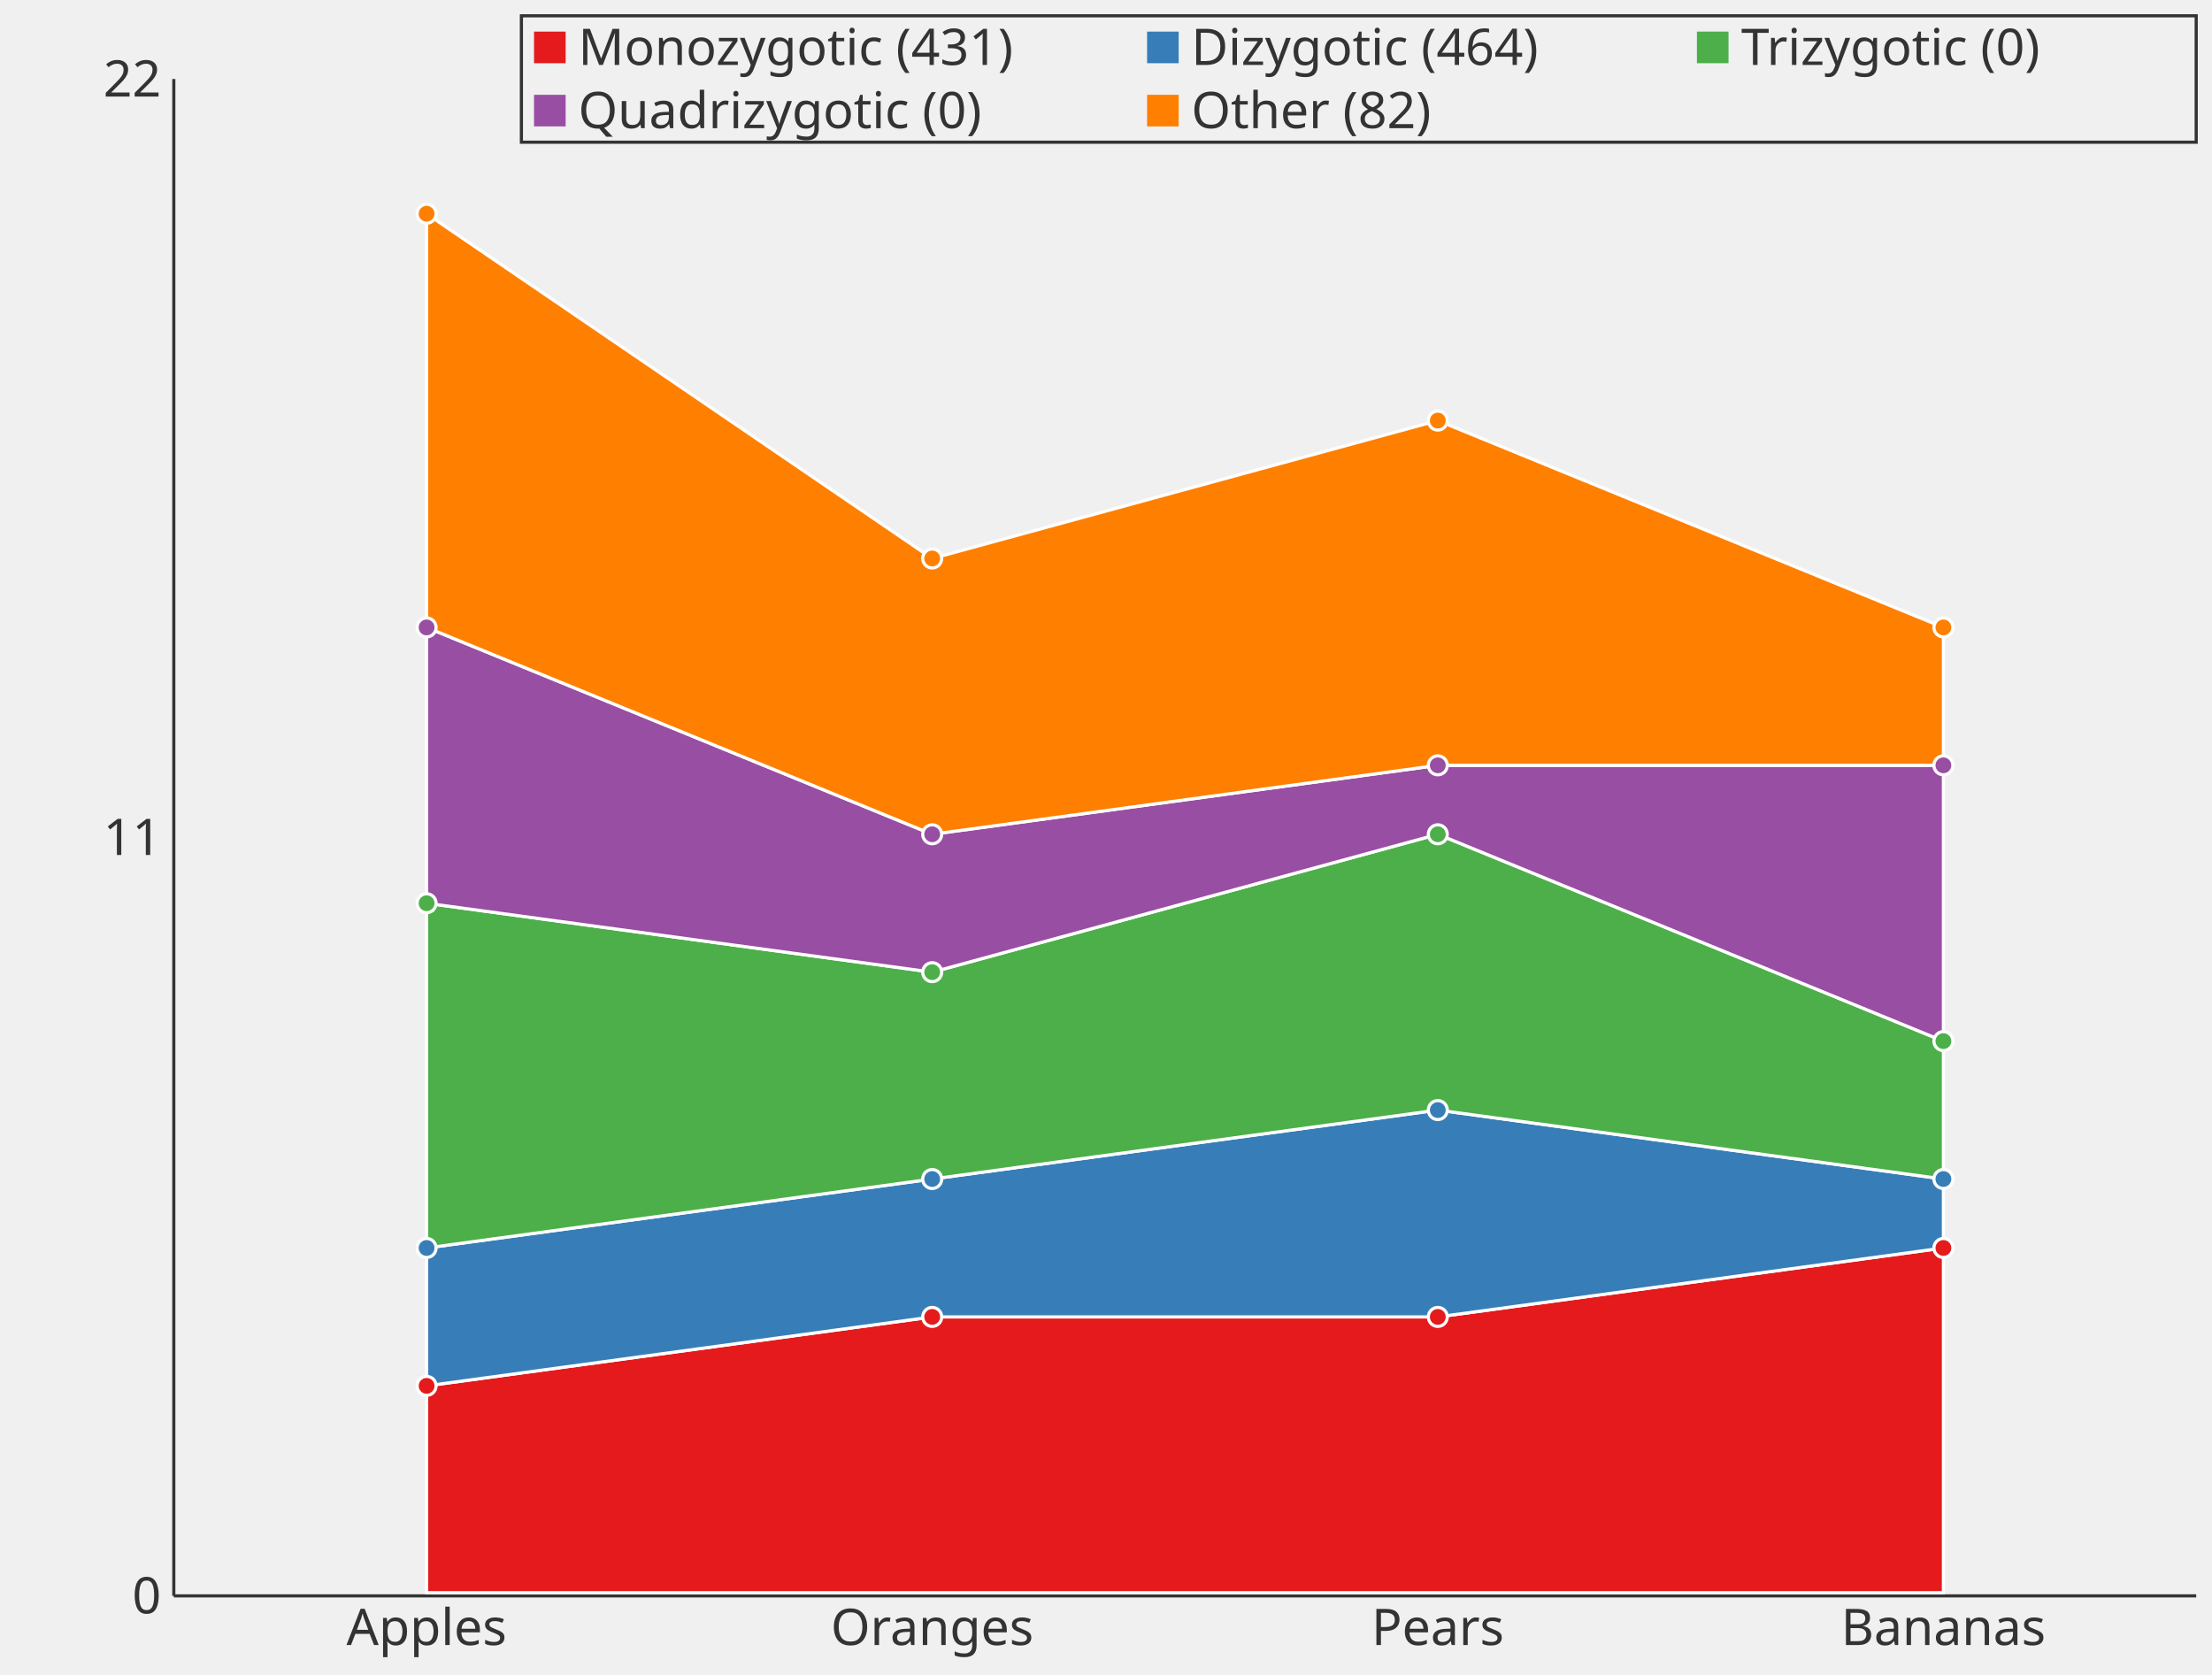
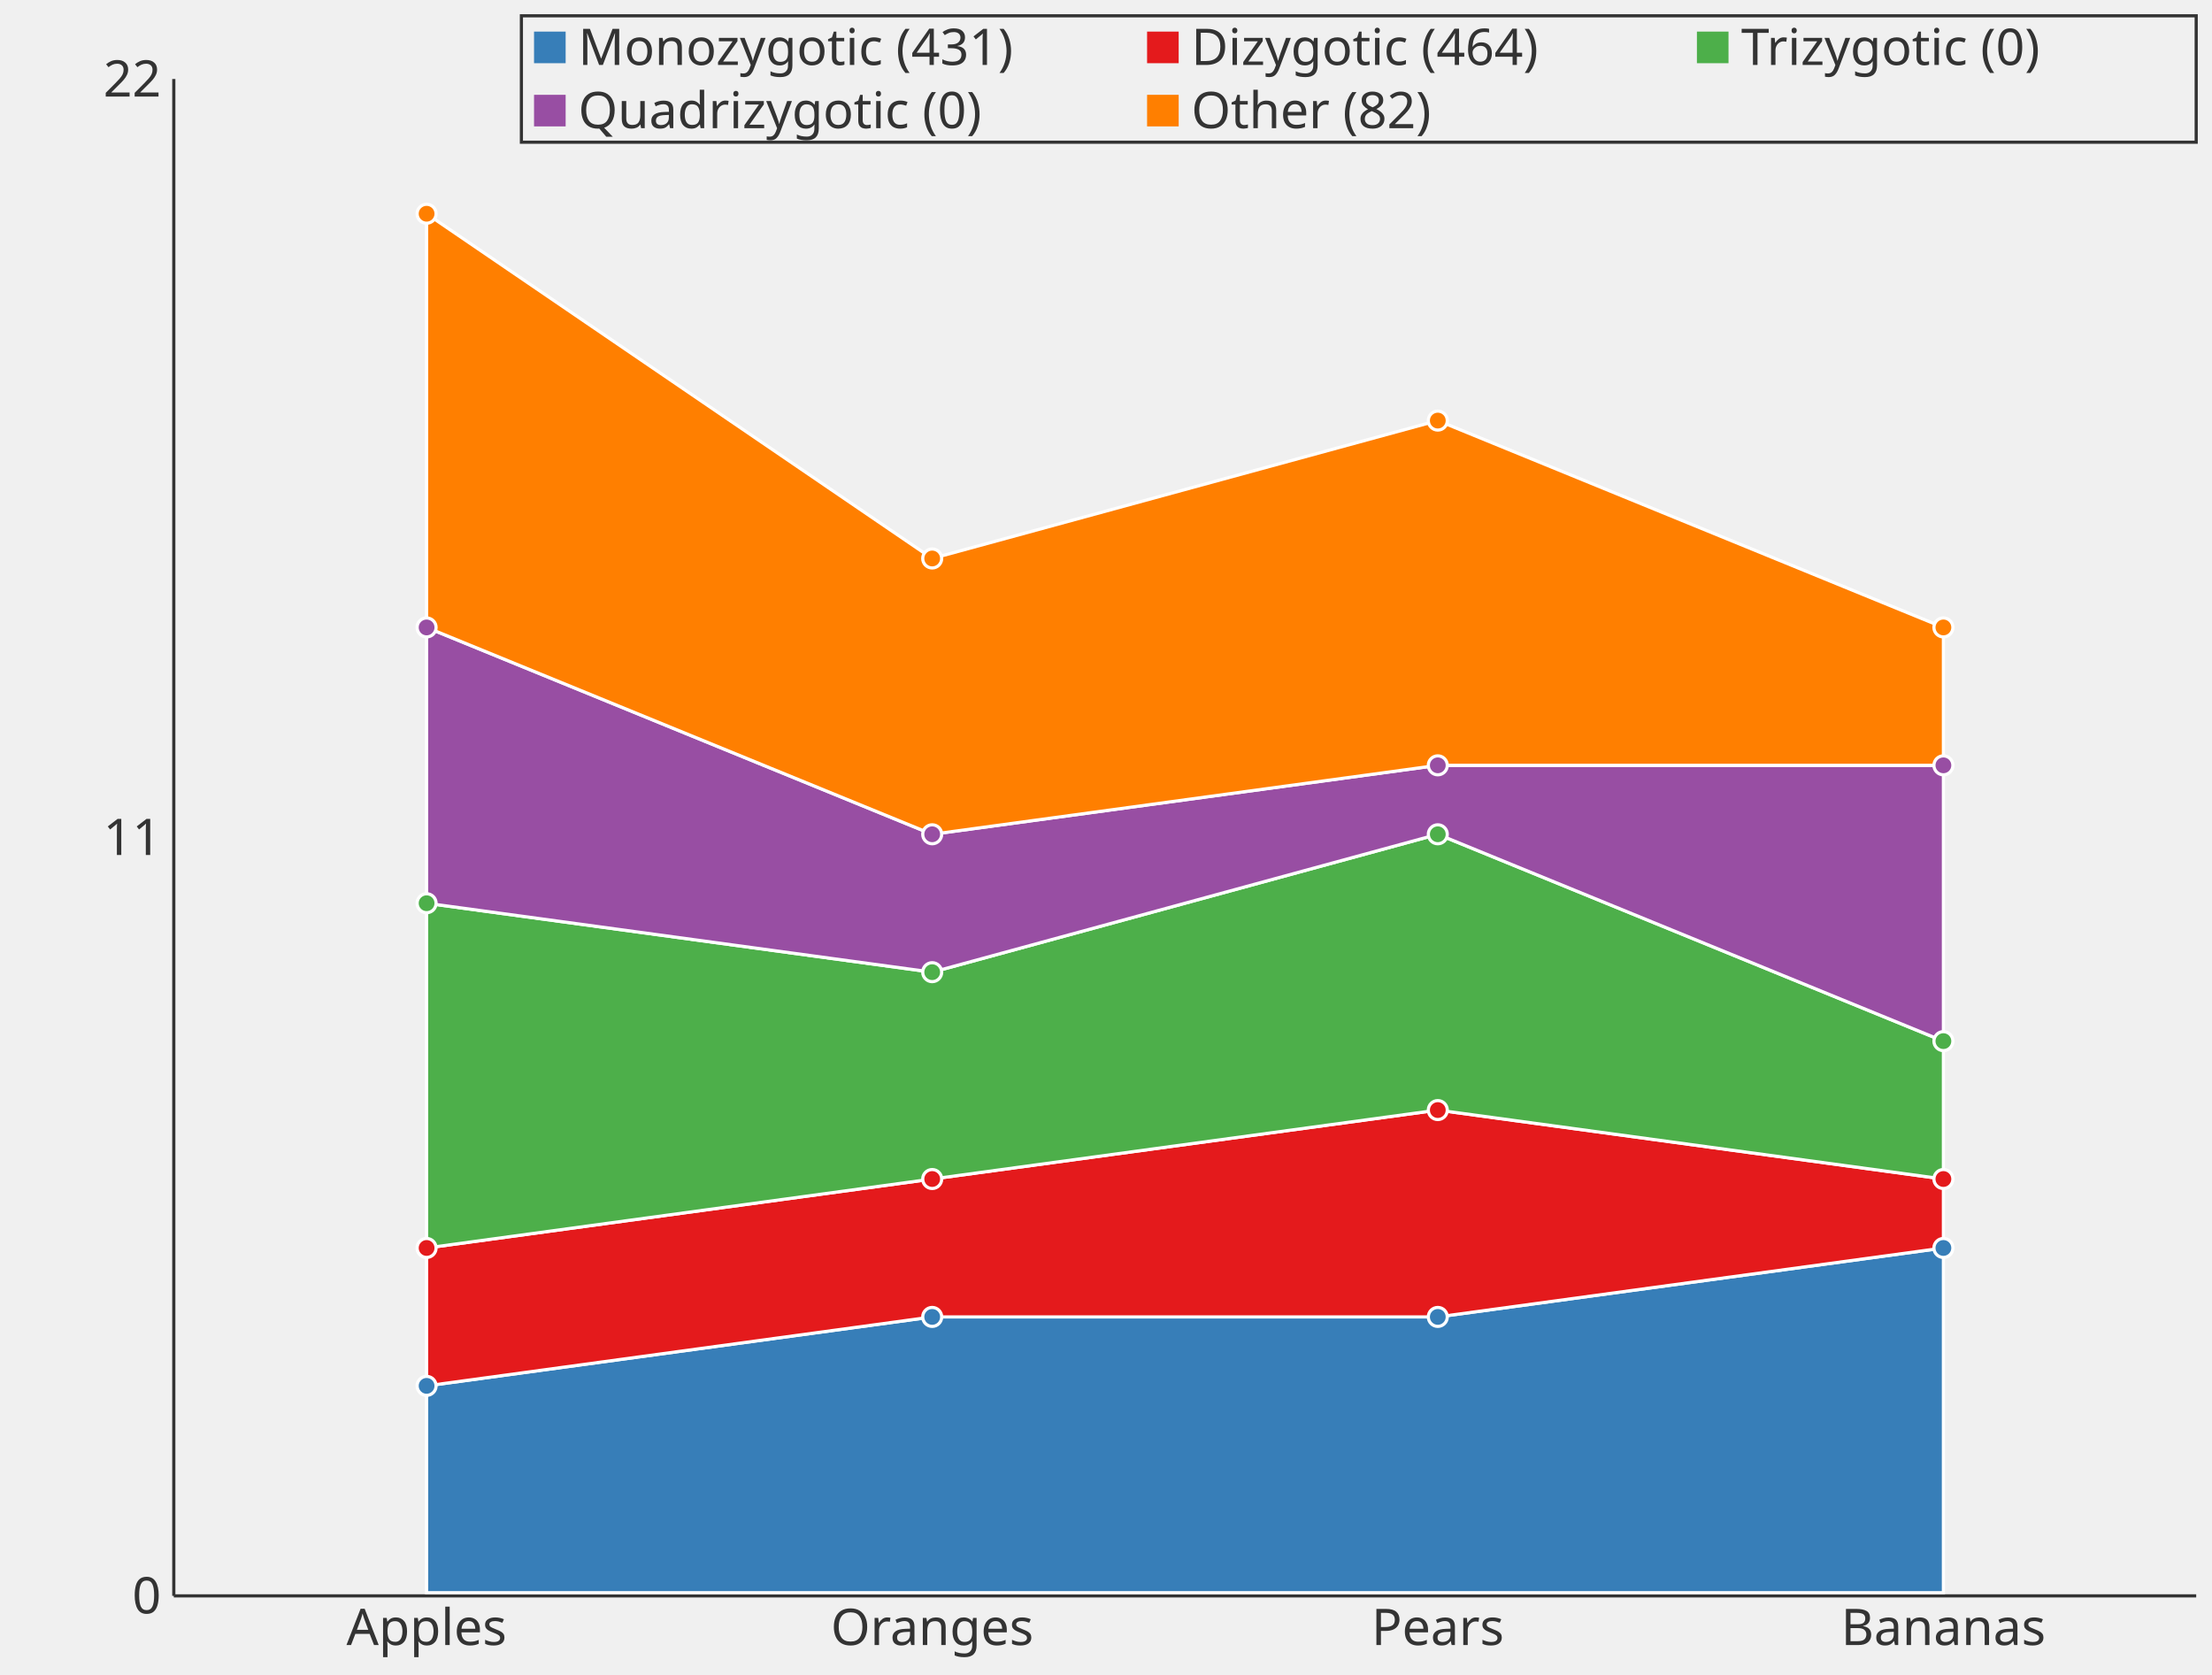
<svg xmlns="http://www.w3.org/2000/svg" font-family="sans-serif" font-size="16" viewBox="-55 -25 700 530">
  <style>
		@media (prefers-color-scheme: dark) {
			[fill="#333"] {fill: white}
			[stroke="#333"] {stroke: white}
		}
	</style>
  <g role="table">
    <line stroke="#333" x1="0" x2="0" y1="0" y2="480" />
    <line stroke="#333" x1="0" x2="640" y1="480" y2="480" />
    <g aria-hidden="true">
      <text dominant-baseline="middle" fill="#333" text-anchor="end" x="-4" y="480">0</text>
      <text dominant-baseline="middle" fill="#333" text-anchor="end" x="-4" y="240">11</text>
      <text dominant-baseline="middle" fill="#333" text-anchor="end" x="-4" y="0">22</text>
    </g>
    <g role="row">
      <text dominant-baseline="middle" fill="#333" role="columnheader" text-anchor="middle" x="80" y="490">Apples</text>
      <text dominant-baseline="middle" fill="#333" role="columnheader" text-anchor="middle" x="240" y="490">Oranges</text>
      <text dominant-baseline="middle" fill="#333" role="columnheader" text-anchor="middle" x="400" y="490">Pears</text>
      <text dominant-baseline="middle" fill="#333" role="columnheader" text-anchor="middle" x="560" y="490">Bananas</text>
    </g>
    <g aria-hidden="true">
      <rect fill="none" height="40" stroke="#333" width="530" x="110" y="-20" />
-       <rect fill="#e41a1c" height="10" width="10" x="114" y="-15" />
+       <rect fill="#377eb8" height="10" width="10" x="114" y="-15" />
      <text dominant-baseline="middle" fill="#333" x="128" y="-10">Monozygotic (431)</text>
-       <rect fill="#377eb8" height="10" width="10" x="308" y="-15" />
+       <rect fill="#e41a1c" height="10" width="10" x="308" y="-15" />
      <text dominant-baseline="middle" fill="#333" x="322" y="-10">Dizygotic (464)</text>
      <rect fill="#4daf4a" height="10" width="10" x="482" y="-15" />
      <text dominant-baseline="middle" fill="#333" x="496" y="-10">Trizygotic (0)</text>
      <rect fill="#984ea3" height="10" width="10" x="114" y="5" />
      <text dominant-baseline="middle" fill="#333" x="128" y="10">Quadrizygotic (0)</text>
      <rect fill="#ff7f00" height="10" width="10" x="308" y="5" />
      <text dominant-baseline="middle" fill="#333" x="322" y="10">Other (82)</text>
    </g>
-     <polygon fill="#e41a1c" points="80,413.546 240,391.727 400,391.727 560,369.909 560,479 400,479 240,479 80,479" stroke="white" />
-     <polygon fill="#377eb8" points="80,369.909 240,348.091 400,326.273 560,348.091 560,369.909 400,391.727 240,391.727 80,413.546" stroke="white" />
+     <polygon fill="#377eb8" points="80,413.546 240,391.727 400,391.727 560,369.909 560,479 400,479 240,479 80,479" stroke="white" />
+     <polygon fill="#e41a1c" points="80,369.909 240,348.091 400,326.273 560,348.091 560,369.909 400,391.727 240,391.727 80,413.546" stroke="white" />
    <polygon fill="#4daf4a" points="80,260.818 240,282.636 400,239 560,304.454 560,348.091 400,326.273 240,348.091 80,369.909" stroke="white" />
    <polygon fill="#984ea3" points="80,173.546 240,239 400,217.182 560,217.182 560,304.454 400,239 240,282.636 80,260.818" stroke="white" />
    <polygon fill="#ff7f00" points="80,42.636 240,151.727 400,108.091 560,173.546 560,217.182 400,217.182 240,239 80,173.546" stroke="white" />
-     <g fill="#e41a1c" role="row" stroke="white">
+     <g fill="#377eb8" role="row" stroke="white">
      <circle cx="80" cy="413.546" r="3" role="cell">
				</circle>
      <circle cx="240" cy="391.727" r="3" role="cell">
				</circle>
      <circle cx="400" cy="391.727" r="3" role="cell">
				</circle>
      <circle cx="560" cy="369.909" r="3" role="cell">
				</circle>
    </g>
-     <g fill="#377eb8" role="row" stroke="white">
+     <g fill="#e41a1c" role="row" stroke="white">
      <circle cx="80" cy="369.909" r="3" role="cell">
				</circle>
      <circle cx="240" cy="348.091" r="3" role="cell">
				</circle>
      <circle cx="400" cy="326.273" r="3" role="cell">
				</circle>
      <circle cx="560" cy="348.091" r="3" role="cell">
				</circle>
    </g>
    <g fill="#4daf4a" role="row" stroke="white">
      <circle cx="80" cy="260.818" r="3" role="cell">
				</circle>
      <circle cx="240" cy="282.636" r="3" role="cell">
				</circle>
      <circle cx="400" cy="239" r="3" role="cell">
				</circle>
      <circle cx="560" cy="304.454" r="3" role="cell">
				</circle>
    </g>
    <g fill="#984ea3" role="row" stroke="white">
      <circle cx="80" cy="173.546" r="3" role="cell">
				</circle>
      <circle cx="240" cy="239" r="3" role="cell">
				</circle>
      <circle cx="400" cy="217.182" r="3" role="cell">
				</circle>
      <circle cx="560" cy="217.182" r="3" role="cell">
				</circle>
    </g>
    <g fill="#ff7f00" role="row" stroke="white">
      <circle cx="80" cy="42.636" r="3" role="cell">
				</circle>
      <circle cx="240" cy="151.727" r="3" role="cell">
				</circle>
      <circle cx="400" cy="108.091" r="3" role="cell">
				</circle>
      <circle cx="560" cy="173.546" r="3" role="cell">
				</circle>
    </g>
  </g>
</svg>
